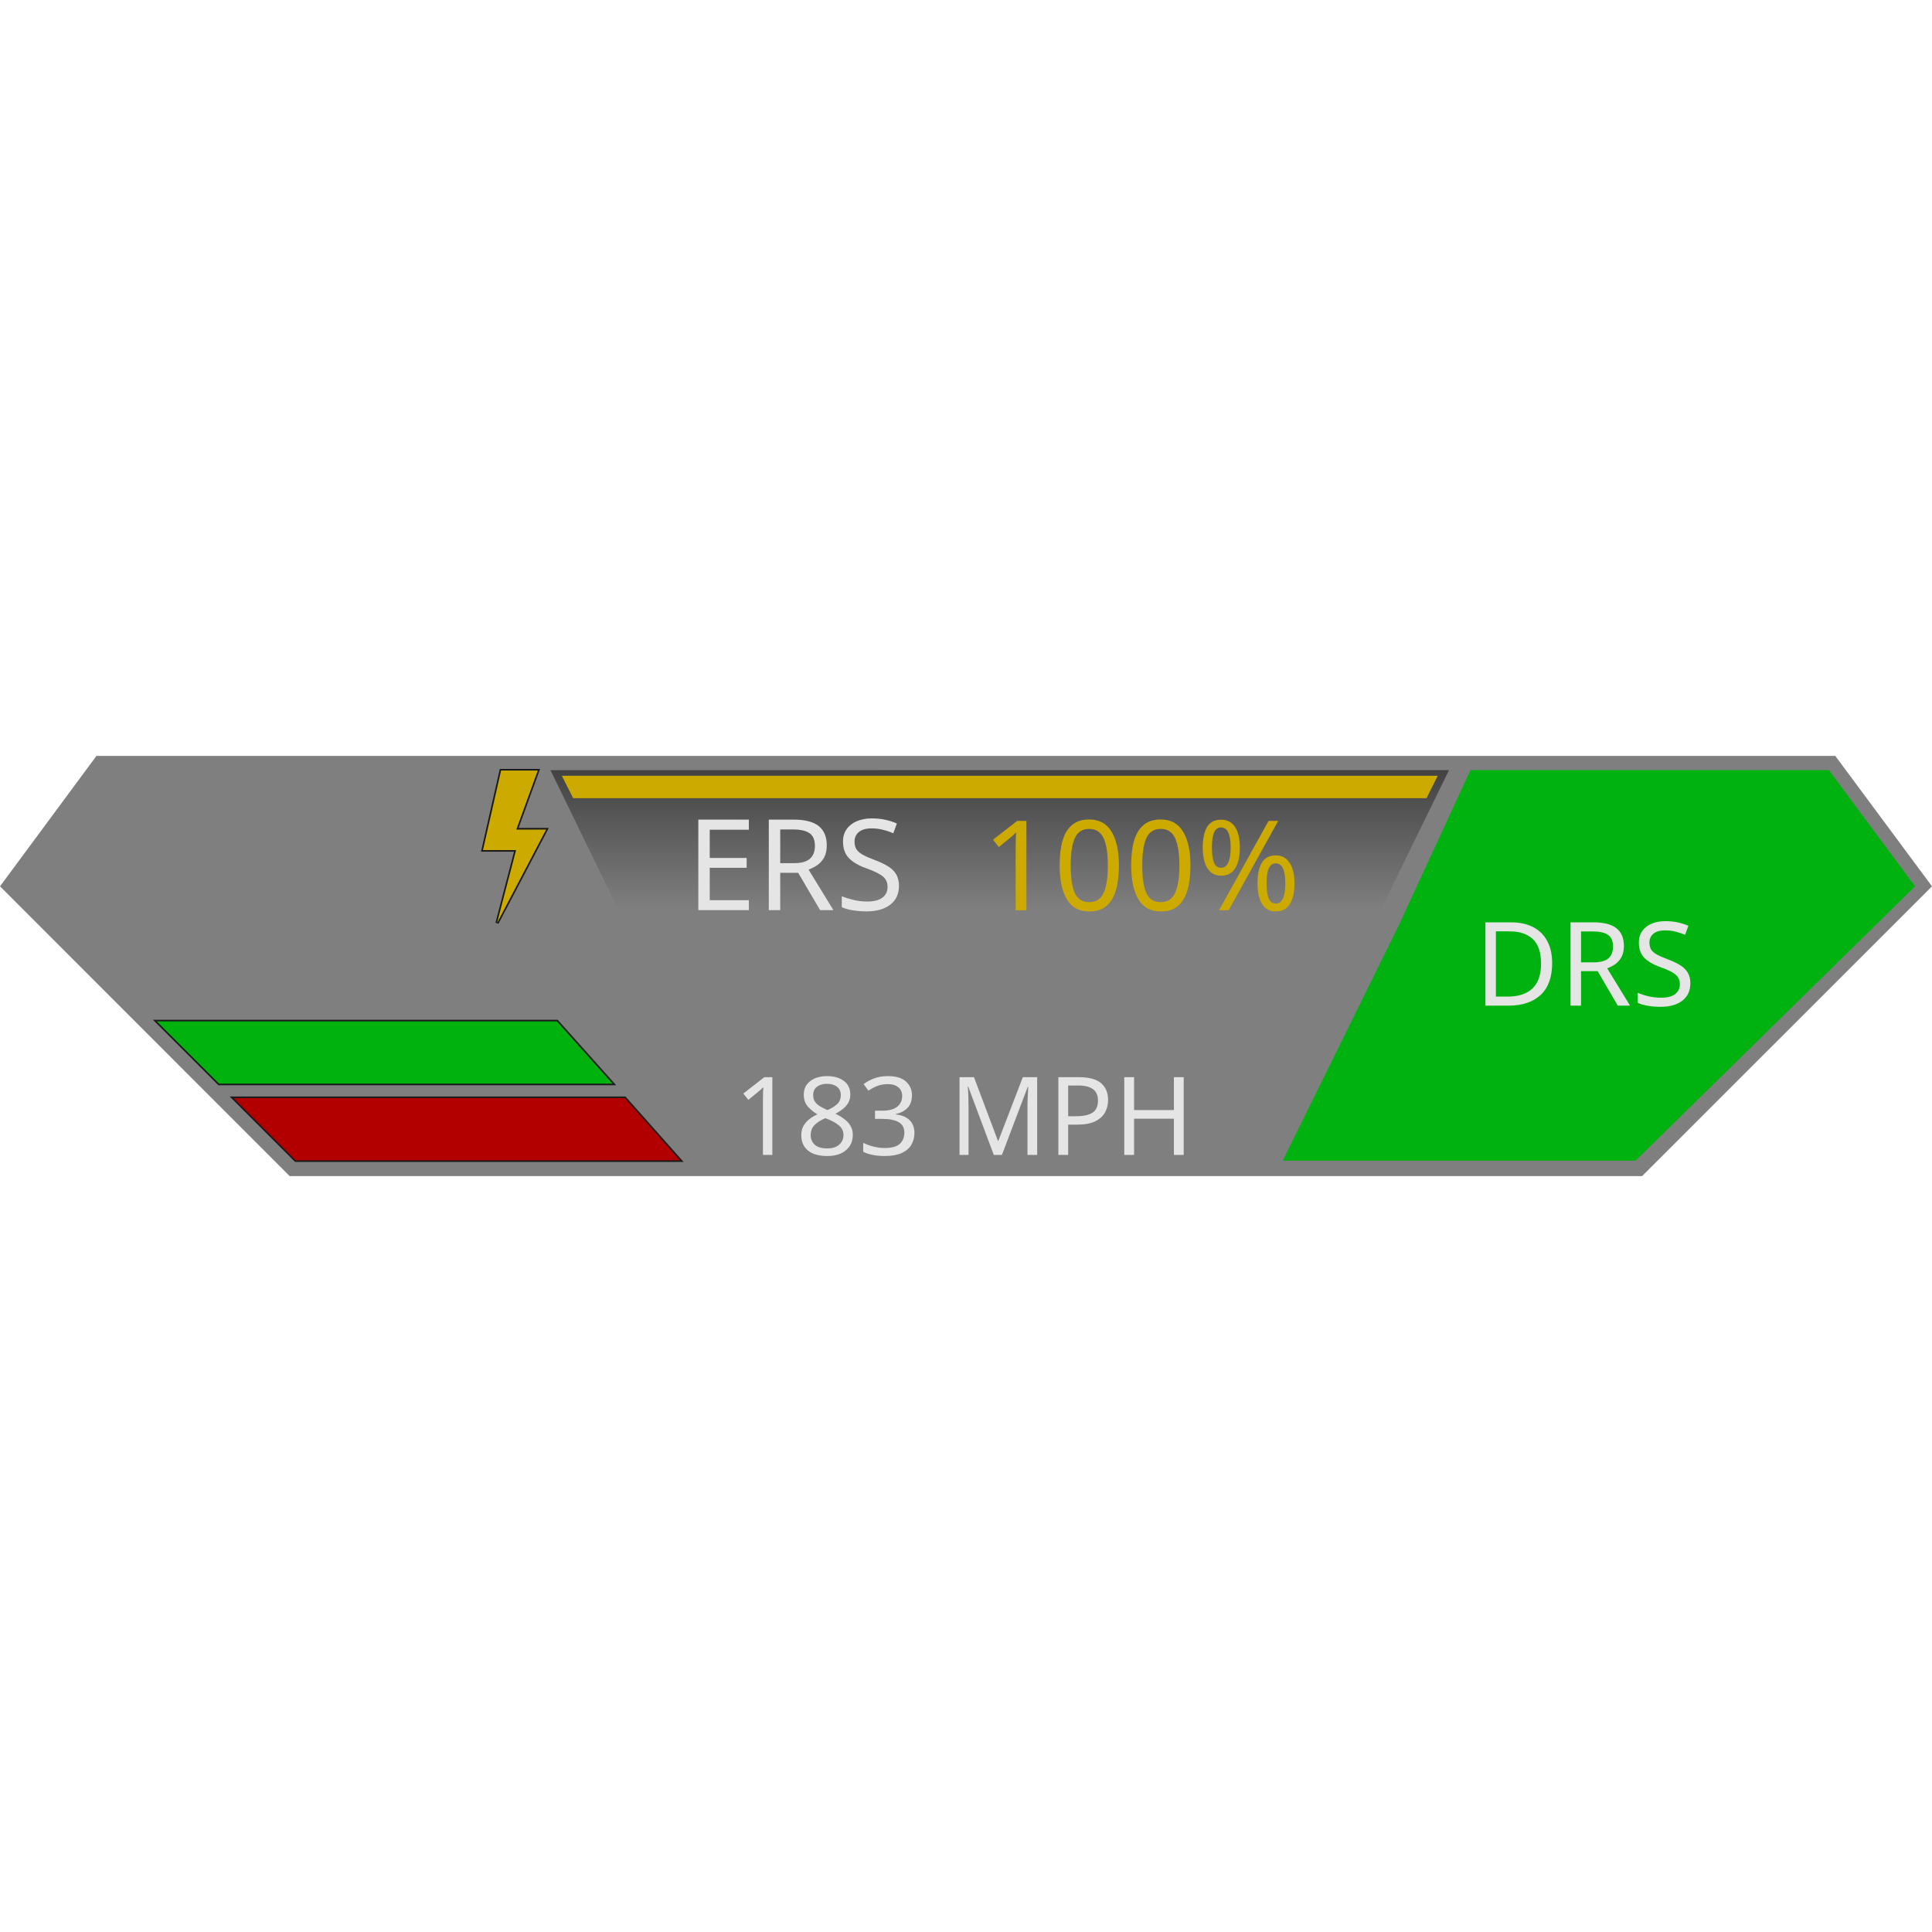
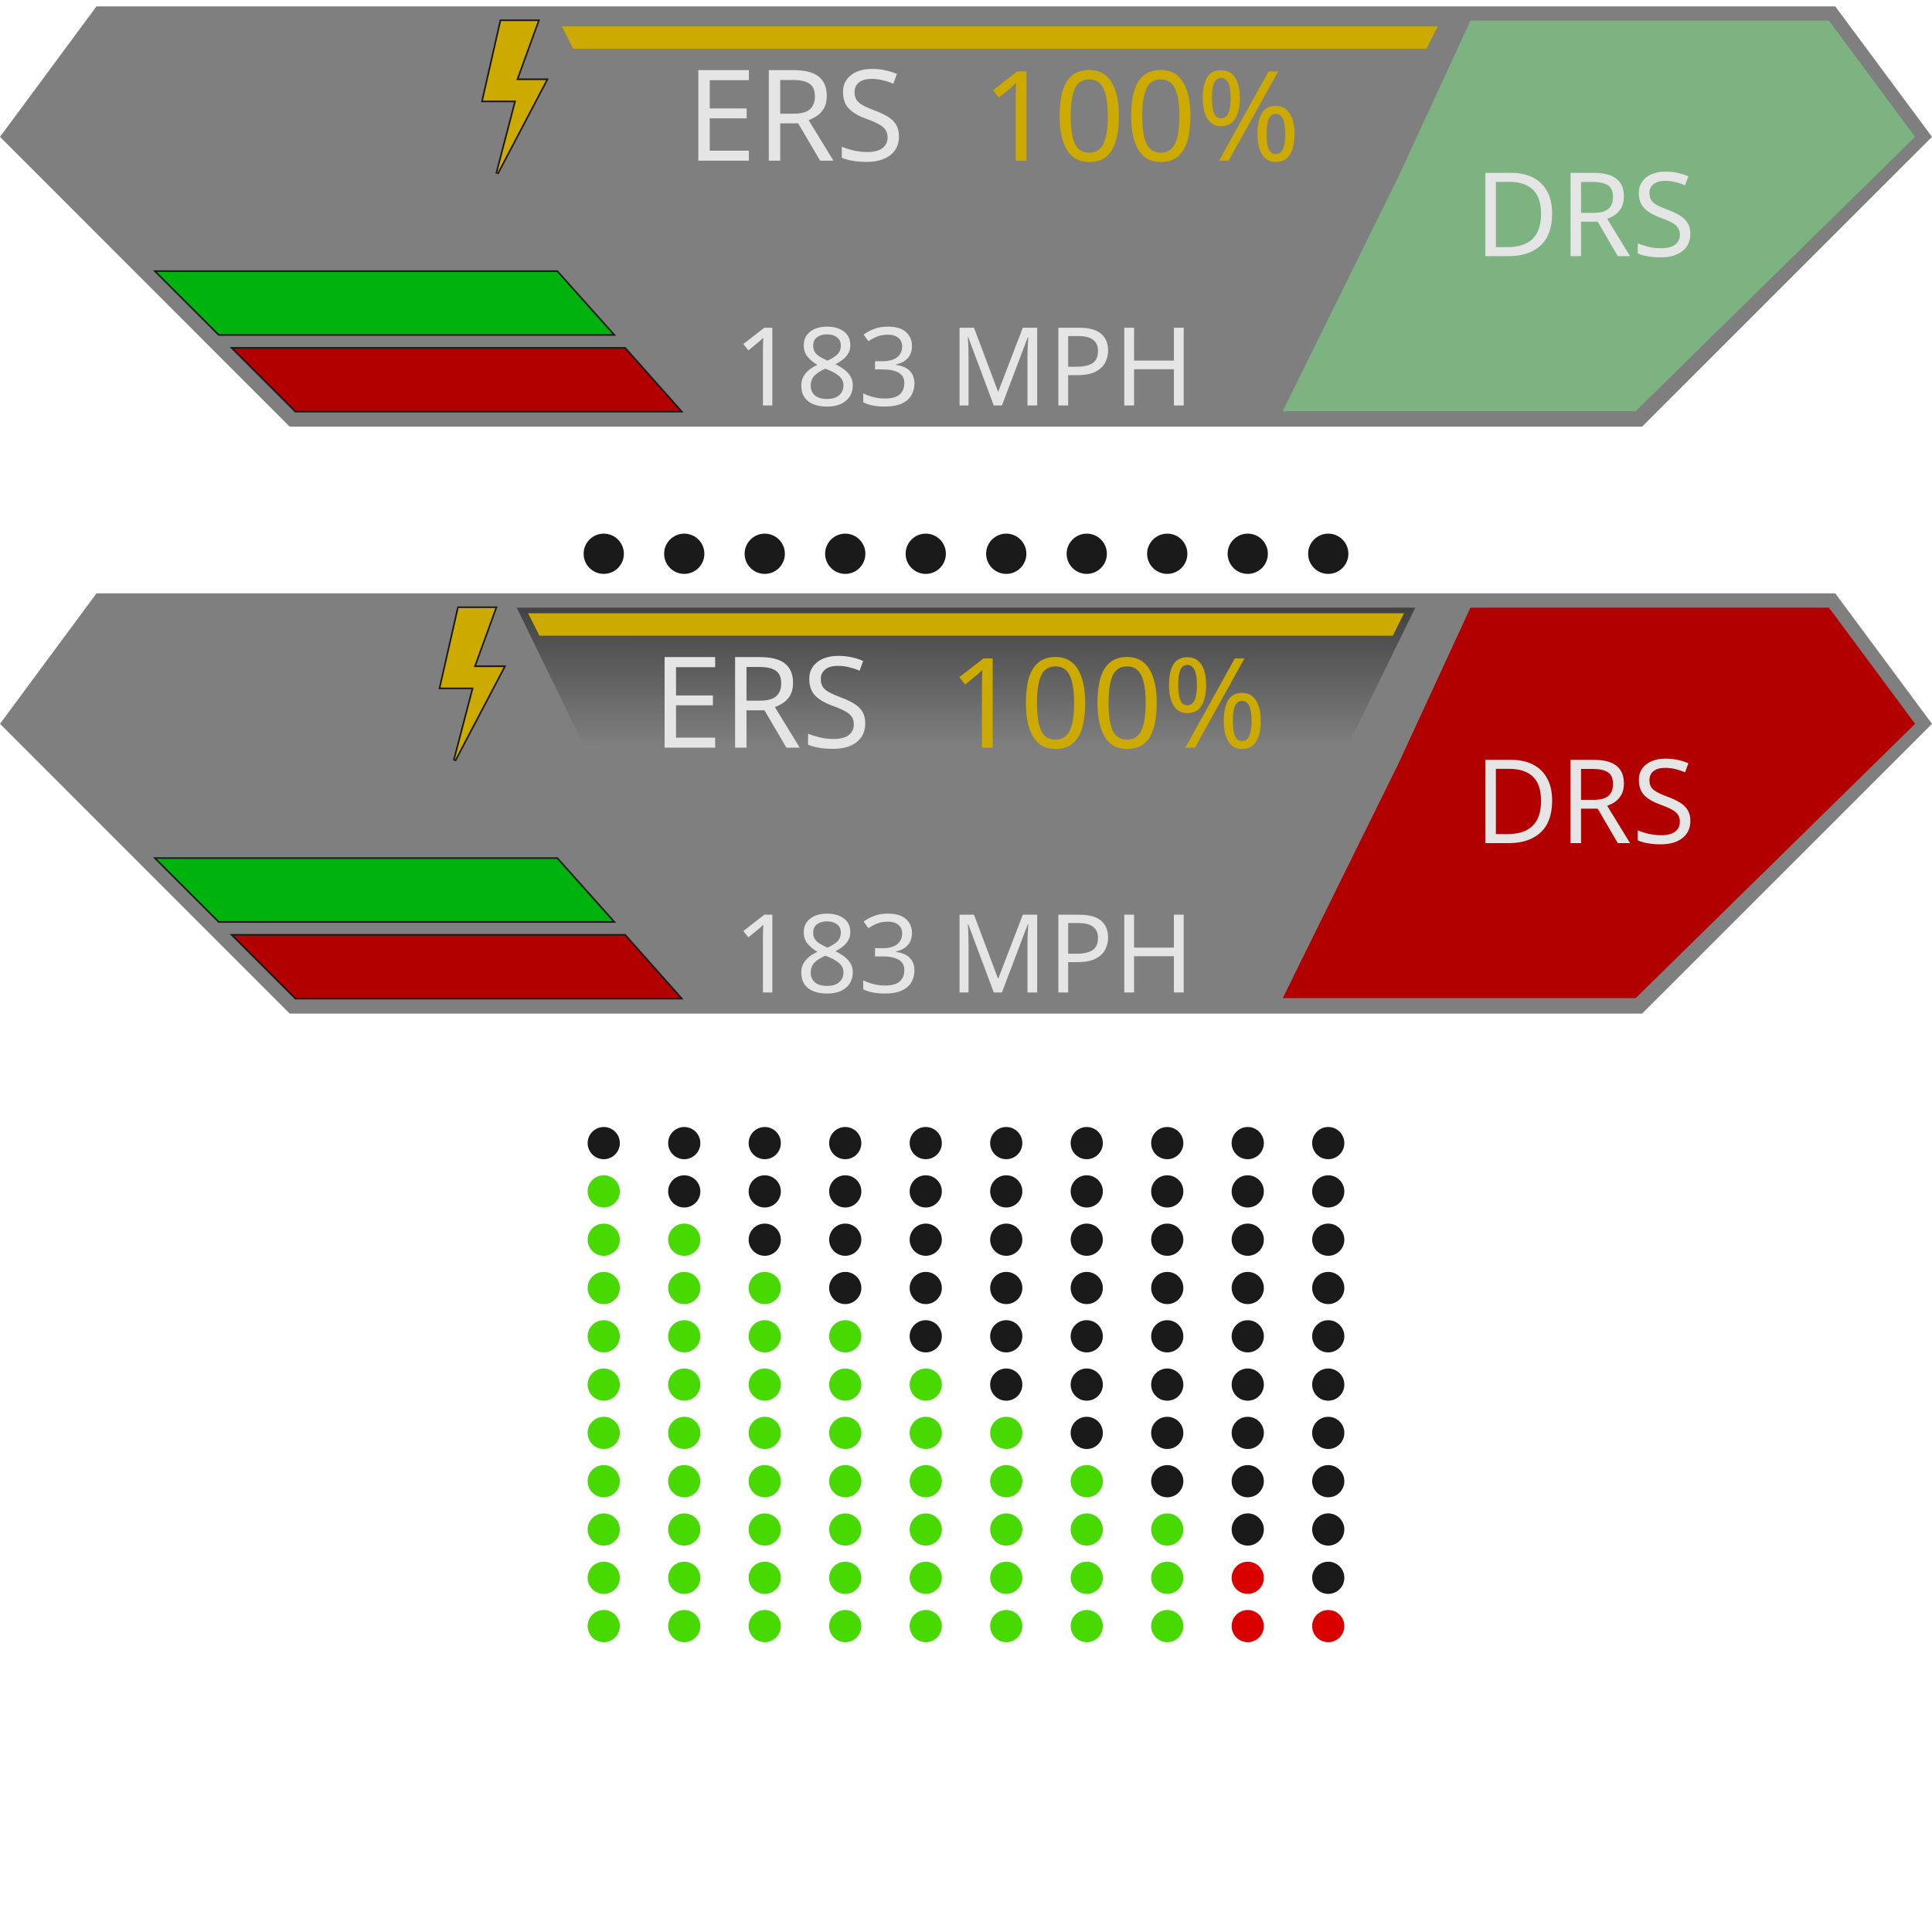
<svg xmlns="http://www.w3.org/2000/svg" xmlns:xlink="http://www.w3.org/1999/xlink" width="12in" height="12in" viewBox="0 0 304.8 304.8" version="1.1" id="svg5">
  <defs id="defs2">
+     <linearGradient id="linearGradient21">
+       <stop style="stop-color:#cccccc;stop-opacity:1;" offset="0.613" id="stop22" />
+       <stop style="stop-color:#ff0000;stop-opacity:1;" offset="1" id="stop21" />
+     </linearGradient>
    <linearGradient id="swatch3">
      <stop style="stop-color:#000000;stop-opacity:1;" offset="0" id="stop3" />
      <stop style="stop-color:#000000;stop-opacity:0;" offset="0.7" id="stop4" />
    </linearGradient>
-     <linearGradient xlink:href="#swatch3" id="linearGradient3" x1="92.199" y1="224.321" x2="92.156" y2="283.029" gradientUnits="userSpaceOnUse" gradientTransform="translate(0,-11.23365)" />
+     <linearGradient xlink:href="#swatch3" id="linearGradient3" x1="92.199" y1="224.321" x2="92.156" y2="283.029" gradientUnits="userSpaceOnUse" gradientTransform="translate(0,-265.7096)" />
+     <linearGradient xlink:href="#swatch3" id="linearGradient19" gradientUnits="userSpaceOnUse" gradientTransform="translate(-4.754384,-34.14405)" x1="92.199" y1="224.321" x2="92.156" y2="283.029" />
+     <linearGradient xlink:href="#linearGradient21" id="linearGradient22" x1="-0.258" y1="210.645" x2="9.097" y2="239.905" gradientUnits="userSpaceOnUse" />
  </defs>
  <g id="layer2">
    <g id="layer5">
-       <path id="rect16" style="fill:#000000;fill-opacity:0.5;stroke:none;stroke-width:6.706;stroke-linecap:square;stroke-linejoin:round;stroke-dasharray:none;stroke-opacity:1" d="M 15.219,119.25 H 152.4 289.539 L 304.8,139.83 259.059,185.55 H 152.4 45.699 L 2.5e-6,139.83 Z" />
+       <path id="rect16" style="fill:#000000;fill-opacity:0.5;stroke:none;stroke-width:6.706;stroke-linecap:square;stroke-linejoin:round;stroke-dasharray:none;stroke-opacity:1" d="M 15.219,1.01 H 152.4 289.539 L 304.8,21.59 259.059,67.31 H 152.4 45.699 L 2.5e-6,21.59 Z" />
+       <path id="path3" style="fill:#000000;fill-opacity:0.5;stroke:none;stroke-width:6.706;stroke-linecap:square;stroke-linejoin:round;stroke-dasharray:none;stroke-opacity:1" d="M 15.219,93.614 H 152.4 289.539 L 304.8,114.194 259.059,159.914 H 152.4 45.699 L 2.5e-6,114.194 Z" />
      <g id="layer4" style="display:inline">
-         <path style="display:inline;fill:#1a1a1a;fill-opacity:1;stroke:#1a1a1a;stroke-width:0.508;stroke-linecap:square;stroke-linejoin:miter;stroke-dasharray:none;stroke-opacity:1" d="m 36.841,173.242 9.818,9.819 60.627,0 -8.715,-9.819 z" id="path34" />
-         <path style="display:inline;fill:#1a1a1a;fill-opacity:1;stroke:#1a1a1a;stroke-width:0.508;stroke-linecap:square;stroke-linejoin:miter;stroke-dasharray:none;stroke-opacity:1" d="m 24.737,161.14 9.823,9.819 62.08,0 -8.771,-9.819 z" id="path10" />
-         <path style="fill:#b20000;fill-opacity:1;stroke-width:3.112;stroke-linecap:square;stroke-linejoin:bevel" d="m 36.841,173.242 9.818,9.819 60.627,0 -8.715,-9.819 z" id="path9" />
-         <path style="fill:#00b20e;fill-opacity:1;stroke-width:3.112;stroke-linecap:square;stroke-linejoin:bevel" d="m 24.737,161.14 9.823,9.819 62.08,0 -8.771,-9.819 z" id="path33" />
+         <path style="display:inline;fill:#1a1a1a;fill-opacity:1;stroke:#1a1a1a;stroke-width:0.508;stroke-linecap:square;stroke-linejoin:miter;stroke-dasharray:none;stroke-opacity:1" d="m 24.737,42.9 9.823,9.819 h 62.08 l -8.771,-9.819 z" id="path10" />
+         <path style="display:inline;fill:#1a1a1a;fill-opacity:1;stroke:#1a1a1a;stroke-width:0.508;stroke-linecap:square;stroke-linejoin:miter;stroke-dasharray:none;stroke-opacity:1" d="m 36.841,55.002 9.818,9.819 h 60.627 l -8.715,-9.819 z" id="path34" />
+         <path style="fill:#b20000;fill-opacity:1;stroke-width:3.112;stroke-linecap:square;stroke-linejoin:bevel" d="m 36.841,55.002 9.818,9.819 h 60.627 l -8.715,-9.819 z" id="path9" />
+         <path style="fill:#00b20e;fill-opacity:1;stroke-width:3.112;stroke-linecap:square;stroke-linejoin:bevel" d="m 24.737,42.9 9.823,9.819 h 62.08 l -8.771,-9.819 z" id="path33" />
+         <path style="display:inline;fill:#1a1a1a;fill-opacity:1;stroke:#1a1a1a;stroke-width:0.508;stroke-linecap:square;stroke-linejoin:miter;stroke-dasharray:none;stroke-opacity:1" d="m 36.841,147.606 9.818,9.819 h 60.627 l -8.715,-9.819 z" id="path4" />
+         <path style="display:inline;fill:#1a1a1a;fill-opacity:1;stroke:#1a1a1a;stroke-width:0.508;stroke-linecap:square;stroke-linejoin:miter;stroke-dasharray:none;stroke-opacity:1" d="m 24.737,135.504 9.823,9.819 h 62.08 l -8.771,-9.819 z" id="path5" />
+         <path style="fill:#b20000;fill-opacity:1;stroke-width:3.112;stroke-linecap:square;stroke-linejoin:bevel" d="m 36.841,147.606 9.818,9.819 h 60.627 l -8.715,-9.819 z" id="path6" />
+         <path style="fill:#00b20e;fill-opacity:1;stroke-width:3.112;stroke-linecap:square;stroke-linejoin:bevel" d="m 24.737,135.504 9.823,9.819 h 62.08 l -8.771,-9.819 z" id="path7" />
      </g>
      <g id="layer8" style="display:none">
        <path style="display:inline;fill:#00b20e;fill-opacity:1;stroke-width:2.784;stroke-linecap:square;stroke-linejoin:bevel" d="M 12.114,141.362 4.862,151.181 h 67.265 v -9.819 z" id="path17" />
        <path style="display:inline;fill:#b20000;fill-opacity:1;stroke-width:2.784;stroke-linecap:square;stroke-linejoin:bevel" d="m 72.127,153.139 v 9.819 H 14.601 l -9.739,-9.819 z" id="path18" />
      </g>
      <g id="layer3" style="display:none" transform="matrix(1.22689,0,0,1.22689,-44.97848,-39.21897)">
        <path style="fill:#1a1a1a;fill-opacity:1;stroke-width:2.958;stroke-linecap:square;stroke-linejoin:bevel" d="m 267.224,172.854 -19.169,19.26 h -63.642 l 19.165,-19.26 z" id="path15" />
        <path style="fill:#00b20f;fill-opacity:1;stroke-width:2.833;stroke-linecap:square;stroke-linejoin:bevel" d="m 265.217,173.641 -17.533,17.685 h -61.271 l 17.533,-17.685 z" id="path16" />
        <text xml:space="preserve" style="font-style:normal;font-variant:normal;font-weight:normal;font-stretch:normal;font-size:15.001px;line-height:1.25;font-family:'Russo One';-inkscape-font-specification:'Russo One';fill:#e5e5e5;fill-opacity:1;stroke-width:0.313" x="209.764" y="187.659" id="text16">
          <tspan id="tspan16" style="font-style:normal;font-variant:normal;font-weight:normal;font-stretch:normal;font-family:'Russo One';-inkscape-font-specification:'Russo One';fill:#e5e5e5;fill-opacity:1;stroke-width:0.313" x="209.764" y="187.659">DRS</tspan>
        </text>
      </g>
      <g id="layer7">
-         <path id="rect17" style="fill:#00b20f;fill-opacity:1;stroke-width:2.794;stroke-linecap:square;stroke-linejoin:round" d="m 231.986,121.495 h 23.776 32.777 l 13.594,18.335 -44.09,43.276 h -23.169 -32.505 l 18.264,-37.019 z" />
-         <text xml:space="preserve" style="font-style:normal;font-variant:normal;font-weight:normal;font-stretch:normal;font-size:18.405px;line-height:1.25;font-family:'Russo One';-inkscape-font-specification:'Russo One';display:inline;fill:#e5e5e5;fill-opacity:1;stroke-width:0.383" x="232.558" y="158.65" id="text16-6">
-           <tspan id="tspan16-2" style="font-style:normal;font-variant:normal;font-weight:normal;font-stretch:normal;font-family:'Russo One';-inkscape-font-specification:'Russo One';fill:#e5e5e5;fill-opacity:1;stroke-width:0.383" x="232.558" y="158.65">DRS</tspan>
-         </text>
+         <path id="rect17" style="display:none;fill:#00b20f;fill-opacity:1;stroke-width:2.794;stroke-linecap:square;stroke-linejoin:round" d="m 231.986,3.255 h 23.776 32.777 l 13.594,18.335 -44.09,43.276 h -23.169 -32.505 l 18.264,-37.019 z" />
+         <path id="path38" style="fill:#7db281;fill-opacity:1;stroke-width:2.794;stroke-linecap:square;stroke-linejoin:round" d="m 231.986,3.255 h 23.776 32.777 l 13.594,18.335 -44.09,43.276 h -23.169 -32.505 l 18.264,-37.019 z" />
+         <text xml:space="preserve" style="font-style:normal;font-variant:normal;font-weight:normal;font-stretch:normal;font-size:18.405px;line-height:1.25;font-family:'Russo One';-inkscape-font-specification:'Russo One';display:inline;fill:#e5e5e5;fill-opacity:1;stroke-width:0.383" x="232.558" y="40.41" id="text16-6">
+           <tspan id="tspan16-2" style="font-style:normal;font-variant:normal;font-weight:normal;font-stretch:normal;font-family:'Russo One';-inkscape-font-specification:'Russo One';fill:#e5e5e5;fill-opacity:1;stroke-width:0.383" x="232.558" y="40.41">DRS</tspan>
+         </text>
+         <path id="path8" style="display:inline;fill:#b20000;fill-opacity:1;stroke-width:2.794;stroke-linecap:square;stroke-linejoin:round" d="m 231.986,95.859 h 23.776 32.777 l 13.594,18.335 -44.09,43.276 h -23.169 -32.505 l 18.264,-37.019 z" />
+         <text xml:space="preserve" style="font-style:normal;font-variant:normal;font-weight:normal;font-stretch:normal;font-size:18.405px;line-height:1.25;font-family:'Russo One';-inkscape-font-specification:'Russo One';display:inline;fill:#e5e5e5;fill-opacity:1;stroke-width:0.383" x="232.558" y="133.014" id="text8">
+           <tspan id="tspan8" style="font-style:normal;font-variant:normal;font-weight:normal;font-stretch:normal;font-family:'Russo One';-inkscape-font-specification:'Russo One';fill:#e5e5e5;fill-opacity:1;stroke-width:0.383" x="232.558" y="133.014">DRS</tspan>
+         </text>
+         <circle style="fill:#1a1a1a;stroke-width:20.526;stroke-linecap:round" id="path22" cx="107.95" cy="87.365" r="3.175" />
+         <circle style="fill:#1a1a1a;stroke-width:20.526;stroke-linecap:round" id="circle22" cx="120.65" cy="87.365" r="3.175" />
+         <circle style="fill:#1a1a1a;stroke-width:20.526;stroke-linecap:round" id="circle23" cx="133.35" cy="87.365" r="3.175" />
+         <circle style="fill:#1a1a1a;stroke-width:20.526;stroke-linecap:round" id="circle24" cx="146.05" cy="87.365" r="3.175" />
+         <circle style="fill:#1a1a1a;stroke-width:20.526;stroke-linecap:round" id="circle25" cx="158.75" cy="87.365" r="3.175" />
+         <circle style="fill:#1a1a1a;stroke-width:20.526;stroke-linecap:round" id="circle26" cx="171.45" cy="87.365" r="3.175" />
+         <circle style="fill:#1a1a1a;stroke-width:20.526;stroke-linecap:round" id="circle27" cx="184.15" cy="87.365" r="3.175" />
+         <circle style="fill:#1a1a1a;stroke-width:20.526;stroke-linecap:round" id="circle28" cx="196.85" cy="87.365" r="3.175" />
+         <circle style="fill:#1a1a1a;stroke-width:20.526;stroke-linecap:round" id="circle29" cx="95.25" cy="87.365" r="3.175" />
+         <circle style="fill:#1a1a1a;stroke-width:20.526;stroke-linecap:round" id="circle30" cx="209.55" cy="87.365" r="3.175" />
+         <circle style="fill:#1a1a1a;stroke-width:16.421;stroke-linecap:round" id="circle31" cx="95.25" cy="87.365" r="2.54" />
+         <circle style="fill:#1a1a1a;stroke-width:16.421;stroke-linecap:round" id="circle32" cx="107.95" cy="87.365" r="2.54" />
+         <circle style="fill:#1a1a1a;stroke-width:16.421;stroke-linecap:round" id="circle33" cx="120.65" cy="87.365" r="2.54" />
+         <circle style="fill:#1a1a1a;stroke-width:16.421;stroke-linecap:round" id="circle34" cx="133.35" cy="87.365" r="2.54" />
+         <circle style="fill:#1a1a1a;stroke-width:16.421;stroke-linecap:round" id="circle35" cx="146.05" cy="87.365" r="2.54" />
+         <circle style="fill:#1a1a1a;stroke-width:16.421;stroke-linecap:round" id="circle36" cx="158.75" cy="87.365" r="2.54" />
+         <circle style="fill:#1a1a1a;stroke-width:16.421;stroke-linecap:round" id="circle37" cx="171.45" cy="87.365" r="2.54" />
+         <circle style="fill:#1a1a1a;stroke-width:16.421;stroke-linecap:round" id="circle38" cx="184.15" cy="87.365" r="2.54" />
+         <circle style="fill:#1a1a1a;stroke-width:16.421;stroke-linecap:round" id="circle39" cx="196.85" cy="87.365" r="2.54" />
+         <circle style="fill:#1a1a1a;stroke-width:16.421;stroke-linecap:round" id="circle40" cx="209.55" cy="87.365" r="2.54" />
+         <circle style="fill:#1a1a1a;stroke-width:16.421;stroke-linecap:round" id="circle41" cx="95.25" cy="180.34" r="2.54" />
+         <circle style="fill:#1a1a1a;stroke-width:16.421;stroke-linecap:round" id="circle42" cx="107.95" cy="180.34" r="2.54" />
+         <circle style="fill:#1a1a1a;stroke-width:16.421;stroke-linecap:round" id="circle43" cx="120.65" cy="180.34" r="2.54" />
+         <circle style="fill:#1a1a1a;stroke-width:16.421;stroke-linecap:round" id="circle44" cx="133.35" cy="180.34" r="2.54" />
+         <circle style="fill:#1a1a1a;stroke-width:16.421;stroke-linecap:round" id="circle45" cx="146.05" cy="180.34" r="2.54" />
+         <circle style="fill:#1a1a1a;stroke-width:16.421;stroke-linecap:round" id="circle46" cx="158.75" cy="180.34" r="2.54" />
+         <circle style="fill:#1a1a1a;stroke-width:16.421;stroke-linecap:round" id="circle47" cx="171.45" cy="180.34" r="2.54" />
+         <circle style="fill:#1a1a1a;stroke-width:16.421;stroke-linecap:round" id="circle48" cx="184.15" cy="180.34" r="2.54" />
+         <circle style="fill:#1a1a1a;stroke-width:16.421;stroke-linecap:round" id="circle49" cx="196.85" cy="180.34" r="2.54" />
+         <circle style="fill:#1a1a1a;stroke-width:16.421;stroke-linecap:round" id="circle50" cx="209.55" cy="180.34" r="2.54" />
+         <circle style="fill:#48d900;stroke-width:16.421;stroke-linecap:round;fill-opacity:1" id="circle51" cx="95.25" cy="187.96" r="2.54" />
+         <circle style="fill:#1a1a1a;stroke-width:16.421;stroke-linecap:round" id="circle52" cx="107.95" cy="187.96" r="2.54" />
+         <circle style="fill:#1a1a1a;stroke-width:16.421;stroke-linecap:round" id="circle53" cx="120.65" cy="187.96" r="2.54" />
+         <circle style="fill:#1a1a1a;stroke-width:16.421;stroke-linecap:round" id="circle54" cx="133.35" cy="187.96" r="2.54" />
+         <circle style="fill:#1a1a1a;stroke-width:16.421;stroke-linecap:round" id="circle55" cx="146.05" cy="187.96" r="2.54" />
+         <circle style="fill:#1a1a1a;stroke-width:16.421;stroke-linecap:round" id="circle56" cx="158.75" cy="187.96" r="2.54" />
+         <circle style="fill:#1a1a1a;stroke-width:16.421;stroke-linecap:round" id="circle57" cx="171.45" cy="187.96" r="2.54" />
+         <circle style="fill:#1a1a1a;stroke-width:16.421;stroke-linecap:round" id="circle58" cx="184.15" cy="187.96" r="2.54" />
+         <circle style="fill:#1a1a1a;stroke-width:16.421;stroke-linecap:round" id="circle59" cx="196.85" cy="187.96" r="2.54" />
+         <circle style="fill:#1a1a1a;stroke-width:16.421;stroke-linecap:round" id="circle60" cx="209.55" cy="187.96" r="2.54" />
+         <circle style="fill:#48d900;stroke-width:16.421;stroke-linecap:round;fill-opacity:1" id="circle61" cx="95.25" cy="195.58" r="2.54" />
+         <circle style="fill:#48d900;stroke-width:16.421;stroke-linecap:round;fill-opacity:1" id="circle62" cx="107.95" cy="195.58" r="2.54" />
+         <circle style="fill:#1a1a1a;stroke-width:16.421;stroke-linecap:round" id="circle63" cx="120.65" cy="195.58" r="2.54" />
+         <circle style="fill:#1a1a1a;stroke-width:16.421;stroke-linecap:round" id="circle64" cx="133.35" cy="195.58" r="2.54" />
+         <circle style="fill:#1a1a1a;stroke-width:16.421;stroke-linecap:round" id="circle65" cx="146.05" cy="195.58" r="2.54" />
+         <circle style="fill:#1a1a1a;stroke-width:16.421;stroke-linecap:round" id="circle66" cx="158.75" cy="195.58" r="2.54" />
+         <circle style="fill:#1a1a1a;stroke-width:16.421;stroke-linecap:round" id="circle67" cx="171.45" cy="195.58" r="2.54" />
+         <circle style="fill:#1a1a1a;stroke-width:16.421;stroke-linecap:round" id="circle68" cx="184.15" cy="195.58" r="2.54" />
+         <circle style="fill:#1a1a1a;stroke-width:16.421;stroke-linecap:round" id="circle69" cx="196.85" cy="195.58" r="2.54" />
+         <circle style="fill:#1a1a1a;stroke-width:16.421;stroke-linecap:round" id="circle70" cx="209.55" cy="195.58" r="2.54" />
+         <circle style="fill:#48d900;stroke-width:16.421;stroke-linecap:round;fill-opacity:1" id="circle71" cx="95.25" cy="203.2" r="2.54" />
+         <circle style="fill:#48d900;stroke-width:16.421;stroke-linecap:round;fill-opacity:1" id="circle72" cx="107.95" cy="203.2" r="2.54" />
+         <circle style="fill:#48d900;stroke-width:16.421;stroke-linecap:round;fill-opacity:1" id="circle73" cx="120.65" cy="203.2" r="2.54" />
+         <circle style="fill:#1a1a1a;stroke-width:16.421;stroke-linecap:round" id="circle74" cx="133.35" cy="203.2" r="2.54" />
+         <circle style="fill:#1a1a1a;stroke-width:16.421;stroke-linecap:round" id="circle75" cx="146.05" cy="203.2" r="2.54" />
+         <circle style="fill:#1a1a1a;stroke-width:16.421;stroke-linecap:round" id="circle76" cx="158.75" cy="203.2" r="2.54" />
+         <circle style="fill:#1a1a1a;stroke-width:16.421;stroke-linecap:round" id="circle77" cx="171.45" cy="203.2" r="2.54" />
+         <circle style="fill:#1a1a1a;stroke-width:16.421;stroke-linecap:round" id="circle78" cx="184.15" cy="203.2" r="2.54" />
+         <circle style="fill:#1a1a1a;stroke-width:16.421;stroke-linecap:round" id="circle79" cx="196.85" cy="203.2" r="2.54" />
+         <circle style="fill:#1a1a1a;stroke-width:16.421;stroke-linecap:round" id="circle80" cx="209.55" cy="203.2" r="2.54" />
+         <circle style="fill:#48d900;stroke-width:16.421;stroke-linecap:round;fill-opacity:1" id="circle81" cx="95.25" cy="210.82" r="2.54" />
+         <circle style="fill:#48d900;stroke-width:16.421;stroke-linecap:round;fill-opacity:1" id="circle82" cx="107.95" cy="210.82" r="2.54" />
+         <circle style="fill:#48d900;stroke-width:16.421;stroke-linecap:round;fill-opacity:1" id="circle83" cx="120.65" cy="210.82" r="2.54" />
+         <circle style="fill:#48d900;stroke-width:16.421;stroke-linecap:round;fill-opacity:1" id="circle84" cx="133.35" cy="210.82" r="2.54" />
+         <circle style="fill:#1a1a1a;stroke-width:16.421;stroke-linecap:round" id="circle85" cx="146.05" cy="210.82" r="2.54" />
+         <circle style="fill:#1a1a1a;stroke-width:16.421;stroke-linecap:round" id="circle86" cx="158.75" cy="210.82" r="2.54" />
+         <circle style="fill:#1a1a1a;stroke-width:16.421;stroke-linecap:round" id="circle87" cx="171.45" cy="210.82" r="2.54" />
+         <circle style="fill:#1a1a1a;stroke-width:16.421;stroke-linecap:round" id="circle88" cx="184.15" cy="210.82" r="2.54" />
+         <circle style="fill:#1a1a1a;stroke-width:16.421;stroke-linecap:round" id="circle89" cx="196.85" cy="210.82" r="2.54" />
+         <circle style="fill:#1a1a1a;stroke-width:16.421;stroke-linecap:round" id="circle90" cx="209.55" cy="210.82" r="2.54" />
+         <circle style="fill:#48d900;stroke-width:16.421;stroke-linecap:round;fill-opacity:1" id="circle91" cx="95.25" cy="218.44" r="2.54" />
+         <circle style="fill:#48d900;stroke-width:16.421;stroke-linecap:round;fill-opacity:1" id="circle92" cx="107.95" cy="218.44" r="2.54" />
+         <circle style="fill:#48d900;stroke-width:16.421;stroke-linecap:round;fill-opacity:1" id="circle93" cx="120.65" cy="218.44" r="2.54" />
+         <circle style="fill:#48d900;stroke-width:16.421;stroke-linecap:round;fill-opacity:1" id="circle94" cx="133.35" cy="218.44" r="2.54" />
+         <circle style="fill:#48d900;stroke-width:16.421;stroke-linecap:round;fill-opacity:1" id="circle95" cx="146.05" cy="218.44" r="2.54" />
+         <circle style="fill:#1a1a1a;stroke-width:16.421;stroke-linecap:round" id="circle96" cx="158.75" cy="218.44" r="2.54" />
+         <circle style="fill:#1a1a1a;stroke-width:16.421;stroke-linecap:round" id="circle97" cx="171.45" cy="218.44" r="2.54" />
+         <circle style="fill:#1a1a1a;stroke-width:16.421;stroke-linecap:round" id="circle98" cx="184.15" cy="218.44" r="2.54" />
+         <circle style="fill:#1a1a1a;stroke-width:16.421;stroke-linecap:round" id="circle99" cx="196.85" cy="218.44" r="2.54" />
+         <circle style="fill:#1a1a1a;stroke-width:16.421;stroke-linecap:round" id="circle100" cx="209.55" cy="218.44" r="2.54" />
+         <circle style="fill:#48d900;stroke-width:16.421;stroke-linecap:round;fill-opacity:1" id="circle101" cx="95.25" cy="226.06" r="2.54" />
+         <circle style="fill:#48d900;stroke-width:16.421;stroke-linecap:round;fill-opacity:1" id="circle102" cx="107.95" cy="226.06" r="2.54" />
+         <circle style="fill:#48d900;stroke-width:16.421;stroke-linecap:round;fill-opacity:1" id="circle103" cx="120.65" cy="226.06" r="2.54" />
+         <circle style="fill:#48d900;stroke-width:16.421;stroke-linecap:round;fill-opacity:1" id="circle104" cx="133.35" cy="226.06" r="2.54" />
+         <circle style="fill:#48d900;stroke-width:16.421;stroke-linecap:round;fill-opacity:1" id="circle105" cx="146.05" cy="226.06" r="2.54" />
+         <circle style="fill:#48d900;stroke-width:16.421;stroke-linecap:round;fill-opacity:1" id="circle106" cx="158.75" cy="226.06" r="2.54" />
+         <circle style="fill:#1a1a1a;stroke-width:16.421;stroke-linecap:round" id="circle107" cx="171.45" cy="226.06" r="2.54" />
+         <circle style="fill:#1a1a1a;stroke-width:16.421;stroke-linecap:round" id="circle108" cx="184.15" cy="226.06" r="2.54" />
+         <circle style="fill:#1a1a1a;stroke-width:16.421;stroke-linecap:round" id="circle109" cx="196.85" cy="226.06" r="2.54" />
+         <circle style="fill:#1a1a1a;stroke-width:16.421;stroke-linecap:round" id="circle110" cx="209.55" cy="226.06" r="2.54" />
+         <circle style="fill:#48d900;stroke-width:16.421;stroke-linecap:round;fill-opacity:1" id="circle111" cx="95.25" cy="233.68" r="2.54" />
+         <circle style="fill:#48d900;stroke-width:16.421;stroke-linecap:round;fill-opacity:1" id="circle112" cx="107.95" cy="233.68" r="2.54" />
+         <circle style="fill:#48d900;stroke-width:16.421;stroke-linecap:round;fill-opacity:1" id="circle113" cx="120.65" cy="233.68" r="2.54" />
+         <circle style="fill:#48d900;stroke-width:16.421;stroke-linecap:round;fill-opacity:1" id="circle114" cx="133.35" cy="233.68" r="2.54" />
+         <circle style="fill:#48d900;stroke-width:16.421;stroke-linecap:round;fill-opacity:1" id="circle115" cx="146.05" cy="233.68" r="2.54" />
+         <circle style="fill:#48d900;stroke-width:16.421;stroke-linecap:round;fill-opacity:1" id="circle116" cx="158.75" cy="233.68" r="2.54" />
+         <circle style="fill:#48d900;stroke-width:16.421;stroke-linecap:round;fill-opacity:1" id="circle117" cx="171.45" cy="233.68" r="2.54" />
+         <circle style="fill:#1a1a1a;stroke-width:16.421;stroke-linecap:round" id="circle118" cx="184.15" cy="233.68" r="2.54" />
+         <circle style="fill:#1a1a1a;stroke-width:16.421;stroke-linecap:round" id="circle119" cx="196.85" cy="233.68" r="2.54" />
+         <circle style="fill:#1a1a1a;stroke-width:16.421;stroke-linecap:round" id="circle120" cx="209.55" cy="233.68" r="2.54" />
+         <circle style="fill:#48d900;stroke-width:16.421;stroke-linecap:round;fill-opacity:1" id="circle121" cx="95.25" cy="241.3" r="2.54" />
+         <circle style="fill:#48d900;stroke-width:16.421;stroke-linecap:round;fill-opacity:1" id="circle122" cx="107.95" cy="241.3" r="2.54" />
+         <circle style="fill:#48d900;stroke-width:16.421;stroke-linecap:round;fill-opacity:1" id="circle123" cx="120.65" cy="241.3" r="2.54" />
+         <circle style="fill:#48d900;stroke-width:16.421;stroke-linecap:round;fill-opacity:1" id="circle124" cx="133.35" cy="241.3" r="2.54" />
+         <circle style="fill:#48d900;stroke-width:16.421;stroke-linecap:round;fill-opacity:1" id="circle125" cx="146.05" cy="241.3" r="2.54" />
+         <circle style="fill:#48d900;stroke-width:16.421;stroke-linecap:round;fill-opacity:1" id="circle126" cx="158.75" cy="241.3" r="2.54" />
+         <circle style="fill:#48d900;stroke-width:16.421;stroke-linecap:round;fill-opacity:1" id="circle127" cx="171.45" cy="241.3" r="2.54" />
+         <circle style="fill:#48d900;stroke-width:16.421;stroke-linecap:round;fill-opacity:1" id="circle128" cx="184.15" cy="241.3" r="2.54" />
+         <circle style="fill:#1a1a1a;stroke-width:16.421;stroke-linecap:round" id="circle129" cx="196.85" cy="241.3" r="2.54" />
+         <circle style="fill:#1a1a1a;stroke-width:16.421;stroke-linecap:round" id="circle130" cx="209.55" cy="241.3" r="2.54" />
+         <circle style="fill:#48d900;stroke-width:16.421;stroke-linecap:round;fill-opacity:1" id="circle131" cx="95.25" cy="248.92" r="2.54" />
+         <circle style="fill:#48d900;stroke-width:16.421;stroke-linecap:round;fill-opacity:1" id="circle132" cx="107.95" cy="248.92" r="2.54" />
+         <circle style="fill:#48d900;stroke-width:16.421;stroke-linecap:round;fill-opacity:1" id="circle133" cx="120.65" cy="248.92" r="2.54" />
+         <circle style="fill:#48d900;stroke-width:16.421;stroke-linecap:round;fill-opacity:1" id="circle134" cx="133.35" cy="248.92" r="2.54" />
+         <circle style="fill:#48d900;stroke-width:16.421;stroke-linecap:round;fill-opacity:1" id="circle135" cx="146.05" cy="248.92" r="2.54" />
+         <circle style="fill:#48d900;stroke-width:16.421;stroke-linecap:round;fill-opacity:1" id="circle136" cx="158.75" cy="248.92" r="2.54" />
+         <circle style="fill:#48d900;stroke-width:16.421;stroke-linecap:round;fill-opacity:1" id="circle137" cx="171.45" cy="248.92" r="2.54" />
+         <circle style="fill:#48d900;stroke-width:16.421;stroke-linecap:round;fill-opacity:1" id="circle138" cx="184.15" cy="248.92" r="2.54" />
+         <circle style="fill:#d90000;stroke-width:16.421;stroke-linecap:round;fill-opacity:1" id="circle139" cx="196.85" cy="248.92" r="2.54" />
+         <circle style="fill:#1a1a1a;stroke-width:16.421;stroke-linecap:round" id="circle140" cx="209.55" cy="248.92" r="2.54" />
+         <circle style="fill:#48d900;stroke-width:16.421;stroke-linecap:round;fill-opacity:1" id="circle141" cx="95.25" cy="256.54" r="2.54" />
+         <circle style="fill:#48d900;stroke-width:16.421;stroke-linecap:round;fill-opacity:1" id="circle142" cx="107.95" cy="256.54" r="2.54" />
+         <circle style="fill:#48d900;stroke-width:16.421;stroke-linecap:round;fill-opacity:1" id="circle143" cx="120.65" cy="256.54" r="2.54" />
+         <circle style="fill:#48d900;stroke-width:16.421;stroke-linecap:round;fill-opacity:1" id="circle144" cx="133.35" cy="256.54" r="2.54" />
+         <circle style="fill:#48d900;stroke-width:16.421;stroke-linecap:round;fill-opacity:1" id="circle145" cx="146.05" cy="256.54" r="2.54" />
+         <circle style="fill:#48d900;stroke-width:16.421;stroke-linecap:round;fill-opacity:1" id="circle146" cx="158.75" cy="256.54" r="2.54" />
+         <circle style="fill:#48d900;stroke-width:16.421;stroke-linecap:round;fill-opacity:1" id="circle147" cx="171.45" cy="256.54" r="2.54" />
+         <circle style="fill:#48d900;stroke-width:16.421;stroke-linecap:round;fill-opacity:1" id="circle148" cx="184.15" cy="256.54" r="2.54" />
+         <circle style="fill:#d90000;stroke-width:16.421;stroke-linecap:round;fill-opacity:1" id="circle149" cx="196.85" cy="256.54" r="2.54" />
+         <circle style="fill:#d90000;stroke-width:16.421;stroke-linecap:round;fill-opacity:1" id="circle150" cx="209.55" cy="256.54" r="2.54" />
      </g>
      <g id="layer1" transform="matrix(1.118962,0,0,1.118962,55.81773,-140.879)" style="display:inline">
-         <path id="path2" style="fill:url(#linearGradient3);fill-opacity:1;stroke-width:2.695;stroke-linecap:square;stroke-linejoin:bevel" d="M 27.724,234.48 H 154.413 L 143.967,255.874 H 38.14 Z" />
-         <g id="path32">
+         <path id="path2" style="fill:url(#linearGradient3);fill-opacity:1;stroke-width:2.695;stroke-linecap:square;stroke-linejoin:bevel" d="M 27.724,-19.996 H 154.413 L 143.967,1.398 H 38.14 Z" />
+         <g id="path32" transform="translate(0,-105.6694)">
          <path style="color:#000000;fill:#1a1a1a;-inkscape-stroke:none" d="m 20.766,234.542 h 5.172 l -3.027,8.321 h 4.203 l -6.925,13.19 2.692,-10.298 h -4.667 z" id="path35" />
          <path style="color:#000000;fill:#1a1a1a;-inkscape-stroke:none" d="m 20.584,234.314 -2.652,11.668 h 4.656 l -2.617,10.014 0.42,0.162 7.1,-13.523 h -4.256 l 3.027,-8.32 z m 0.361,0.455 h 4.668 l -3.027,8.32 h 4.152 l -5.828,11.102 2.266,-8.664 H 18.5 Z" id="path36" />
        </g>
-         <path style="fill:#ccaa00;fill-opacity:1;stroke:none;stroke-width:0.115px;stroke-linecap:butt;stroke-linejoin:miter;stroke-opacity:1" d="m 20.766,234.542 h 5.172 l -3.027,8.321 h 4.203 l -6.925,13.19 2.692,-10.298 h -4.667 z" id="path1" />
-         <text xml:space="preserve" style="font-size:17.874px;line-height:1.25;font-family:Audiowide;-inkscape-font-specification:Audiowide;fill:#e5e5e5;fill-opacity:1;stroke-width:0.372" x="46.841" y="254.225" id="text1">
-           <tspan id="tspan1" style="font-style:normal;font-variant:normal;font-weight:normal;font-stretch:normal;font-family:'Russo One';-inkscape-font-specification:'Russo One';fill:#e5e5e5;fill-opacity:1;stroke-width:0.372" x="46.841" y="254.225">ERS</tspan>
-         </text>
-         <text xml:space="preserve" style="font-size:17.639px;line-height:1.25;font-family:Audiowide;-inkscape-font-specification:Audiowide;fill:#ccaa00;fill-opacity:1;stroke-width:0.367" x="88.568" y="254.237" id="text2">
-           <tspan id="tspan2" style="font-style:normal;font-variant:normal;font-weight:normal;font-stretch:normal;font-family:'Russo One';-inkscape-font-specification:'Russo One';fill:#ccaa00;fill-opacity:1;stroke-width:0.367" x="88.568" y="254.237">100%</tspan>
-         </text>
-         <path id="rect2" style="fill:#ccaa00;stroke-width:2.695;stroke-linecap:square;stroke-linejoin:bevel" d="M 29.33,235.281 H 152.826 l -1.581,3.158 H 30.925 Z" />
+         <path style="fill:#ccaa00;fill-opacity:1;stroke:none;stroke-width:0.115px;stroke-linecap:butt;stroke-linejoin:miter;stroke-opacity:1" d="m 20.766,128.873 h 5.172 l -3.027,8.321 h 4.203 l -6.925,13.19 2.692,-10.298 h -4.667 z" id="path1" />
+         <text xml:space="preserve" style="font-size:17.874px;line-height:1.25;font-family:Audiowide;-inkscape-font-specification:Audiowide;fill:#e5e5e5;fill-opacity:1;stroke-width:0.372" x="46.841" y="148.556" id="text1">
+           <tspan id="tspan1" style="font-style:normal;font-variant:normal;font-weight:normal;font-stretch:normal;font-family:'Russo One';-inkscape-font-specification:'Russo One';fill:#e5e5e5;fill-opacity:1;stroke-width:0.372" x="46.841" y="148.556">ERS</tspan>
+         </text>
+         <text xml:space="preserve" style="font-size:17.639px;line-height:1.25;font-family:Audiowide;-inkscape-font-specification:Audiowide;fill:#ccaa00;fill-opacity:1;stroke-width:0.367" x="88.568" y="148.568" id="text2">
+           <tspan id="tspan2" style="font-style:normal;font-variant:normal;font-weight:normal;font-stretch:normal;font-family:'Russo One';-inkscape-font-specification:'Russo One';fill:#ccaa00;fill-opacity:1;stroke-width:0.367" x="88.568" y="148.568">100%</tspan>
+         </text>
+         <path id="rect2" style="fill:#ccaa00;stroke-width:2.695;stroke-linecap:square;stroke-linejoin:bevel" d="M 29.33,129.612 H 152.826 l -1.581,3.158 H 30.925 Z" />
+         <g id="g13" transform="translate(-5.990235,-22.9104)">
+           <path style="color:#000000;fill:#1a1a1a;-inkscape-stroke:none" d="m 20.766,234.542 h 5.172 l -3.027,8.321 h 4.203 l -6.925,13.19 2.692,-10.298 h -4.667 z" id="path12" />
+           <path style="color:#000000;fill:#1a1a1a;-inkscape-stroke:none" d="m 20.584,234.314 -2.652,11.668 h 4.656 l -2.617,10.014 0.42,0.162 7.1,-13.523 h -4.256 l 3.027,-8.32 z m 0.361,0.455 h 4.668 l -3.027,8.32 h 4.152 l -5.828,11.102 2.266,-8.664 H 18.5 Z" id="path13" />
+         </g>
+         <path style="fill:#ccaa00;fill-opacity:1;stroke:none;stroke-width:0.115px;stroke-linecap:butt;stroke-linejoin:miter;stroke-opacity:1" d="m 14.775,211.632 h 5.172 l -3.027,8.321 h 4.203 l -6.925,13.19 2.692,-10.298 h -4.667 z" id="path14" />
+         <path id="path11" style="fill:url(#linearGradient19);fill-opacity:1;stroke-width:2.695;stroke-linecap:square;stroke-linejoin:bevel" d="M 22.97,211.569 H 149.659 l -10.446,21.395 H 33.386 Z" />
+         <text xml:space="preserve" style="font-size:17.874px;line-height:1.25;font-family:Audiowide;-inkscape-font-specification:Audiowide;fill:#e5e5e5;fill-opacity:1;stroke-width:0.372" x="42.087" y="231.315" id="text14">
+           <tspan id="tspan14" style="font-style:normal;font-variant:normal;font-weight:normal;font-stretch:normal;font-family:'Russo One';-inkscape-font-specification:'Russo One';fill:#e5e5e5;fill-opacity:1;stroke-width:0.372" x="42.087" y="231.315">ERS</tspan>
+         </text>
+         <text xml:space="preserve" style="font-size:17.639px;line-height:1.25;font-family:Audiowide;-inkscape-font-specification:Audiowide;fill:#ccaa00;fill-opacity:1;stroke-width:0.367" x="83.814" y="231.327" id="text15">
+           <tspan id="tspan15" style="font-style:normal;font-variant:normal;font-weight:normal;font-stretch:normal;font-family:'Russo One';-inkscape-font-specification:'Russo One';fill:#ccaa00;fill-opacity:1;stroke-width:0.367" x="83.814" y="231.327">100%</tspan>
+         </text>
+         <path id="path19" style="fill:#ccaa00;stroke-width:2.695;stroke-linecap:square;stroke-linejoin:bevel" d="M 24.576,212.371 H 148.071 l -1.581,3.158 H 26.17 Z" />
+       </g>
+       <g id="layer9" style="display:none">
+         <path style="display:inline;fill:none;stroke:url(#linearGradient22);stroke-width:5.675;stroke-linecap:butt;stroke-linejoin:miter;stroke-miterlimit:4;stroke-dasharray:none;paint-order:normal" id="path21" d="m -28.078,238.297 a 18.059,18.059 0 0 1 7.861,-18.224 18.059,18.059 0 0 1 19.847,0 18.059,18.059 0 0 1 7.861,18.224" transform="matrix(1.118962,0,0,1.118962,55.81773,-140.879)" />
+         <path style="display:inline;fill:none;stroke:#1a1a1a;stroke-width:0.567;stroke-linecap:butt;stroke-linejoin:miter;stroke-dasharray:none;stroke-opacity:1" d="m -10.294,214.25 v 3.093" id="path23" transform="matrix(1.118962,0,0,1.118962,55.81773,-140.879)" />
+         <path style="display:inline;fill:none;stroke:#1a1a1a;stroke-width:0.567;stroke-linecap:butt;stroke-linejoin:miter;stroke-dasharray:none;stroke-opacity:1" d="m -20.703,217.038 1.547,2.679" id="path24" transform="matrix(1.118962,0,0,1.118962,55.81773,-140.879)" />
+         <path style="display:inline;fill:none;stroke:#1a1a1a;stroke-width:0.567;stroke-linecap:butt;stroke-linejoin:miter;stroke-dasharray:none;stroke-opacity:1" d="m 0.115,217.038 -1.547,2.679" id="path25" transform="matrix(1.118962,0,0,1.118962,55.81773,-140.879)" />
+         <path style="display:inline;fill:none;stroke:#1a1a1a;stroke-width:0.567;stroke-linecap:butt;stroke-linejoin:miter;stroke-dasharray:none;stroke-opacity:1" d="M 7.795,224.686 5.116,226.232" id="path27" transform="matrix(1.118962,0,0,1.118962,55.81773,-140.879)" />
+         <path style="display:inline;fill:none;stroke:#1a1a1a;stroke-width:0.567;stroke-linecap:butt;stroke-linejoin:miter;stroke-dasharray:none;stroke-opacity:1" d="m -28.383,224.686 2.679,1.547" id="path28" transform="matrix(1.118962,0,0,1.118962,55.81773,-140.879)" />
+         <path style="display:inline;fill:none;stroke:#1a1a1a;stroke-width:0.567;stroke-linecap:butt;stroke-linejoin:miter;stroke-dasharray:none;stroke-opacity:1" d="m -31.189,235.148 3.093,2e-5" id="path29" transform="matrix(1.118962,0,0,1.118962,55.81773,-140.879)" />
+         <path style="display:inline;fill:none;stroke:#1a1a1a;stroke-width:0.567;stroke-linecap:butt;stroke-linejoin:miter;stroke-dasharray:none;stroke-opacity:1" d="m 7.507,235.148 3.093,2e-5" id="path30" transform="matrix(1.118962,0,0,1.118962,55.81773,-140.879)" />
+         <path style="fill:#b20000;fill-opacity:1;stroke:#1a1a1a;stroke-width:0.064;stroke-linecap:butt;stroke-linejoin:miter;stroke-dasharray:none;stroke-opacity:1" d="m 43.612,122.616 0.681,-21.795 0.69,21.812 z" id="path37" />
      </g>
      <g id="layer6">
-         <text xml:space="preserve" style="font-style:normal;font-variant:normal;font-weight:normal;font-stretch:normal;font-size:17.191px;line-height:1.25;font-family:'Russo One';-inkscape-font-specification:'Russo One';fill:#e5e5e5;fill-opacity:1;stroke-width:0.358" x="115.74" y="182.208" id="text17">
-           <tspan id="tspan17" style="font-style:normal;font-variant:normal;font-weight:normal;font-stretch:normal;font-family:'Russo One';-inkscape-font-specification:'Russo One';fill:#e5e5e5;fill-opacity:1;stroke-width:0.358" x="115.74" y="182.208">183 MPH</tspan>
-         </text>
-       </g>
+         <text xml:space="preserve" style="font-style:normal;font-variant:normal;font-weight:normal;font-stretch:normal;font-size:17.191px;line-height:1.25;font-family:'Russo One';-inkscape-font-specification:'Russo One';fill:#e5e5e5;fill-opacity:1;stroke-width:0.358" x="115.74" y="63.968" id="text17">
+           <tspan id="tspan17" style="font-style:normal;font-variant:normal;font-weight:normal;font-stretch:normal;font-family:'Russo One';-inkscape-font-specification:'Russo One';fill:#e5e5e5;fill-opacity:1;stroke-width:0.358" x="115.74" y="63.968">183 MPH</tspan>
+         </text>
+         <text xml:space="preserve" style="font-style:normal;font-variant:normal;font-weight:normal;font-stretch:normal;font-size:17.191px;line-height:1.25;font-family:'Russo One';-inkscape-font-specification:'Russo One';fill:#e5e5e5;fill-opacity:1;stroke-width:0.358" x="115.74" y="156.572" id="text19">
+           <tspan id="tspan19" style="font-style:normal;font-variant:normal;font-weight:normal;font-stretch:normal;font-family:'Russo One';-inkscape-font-specification:'Russo One';fill:#e5e5e5;fill-opacity:1;stroke-width:0.358" x="115.74" y="156.572">183 MPH</tspan>
+         </text>
+       </g>
+       <path id="path20" style="fill:#000000;fill-opacity:0.5;stroke:none;stroke-width:6.706;stroke-linecap:square;stroke-linejoin:round;stroke-dasharray:none;stroke-opacity:1" d="M 17.865,-97.415 H 155.046 292.185 l 15.261,20.58 -45.741,45.72 H 155.046 48.345 L 2.646,-76.835 Z" />
    </g>
  </g>
</svg>
